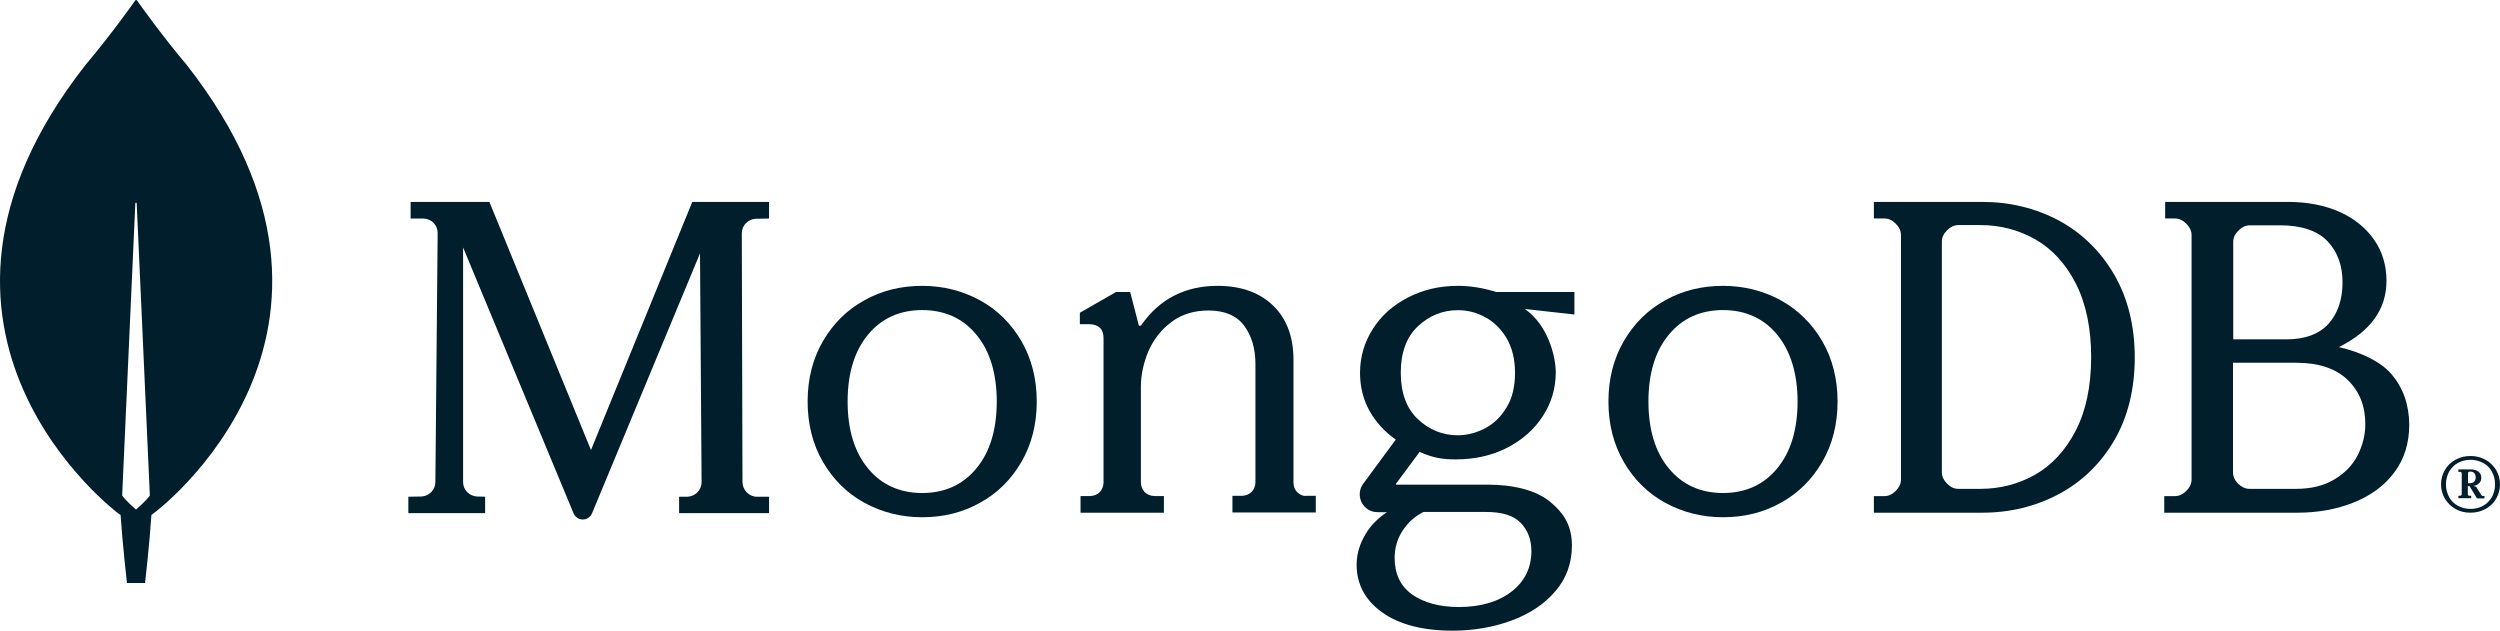
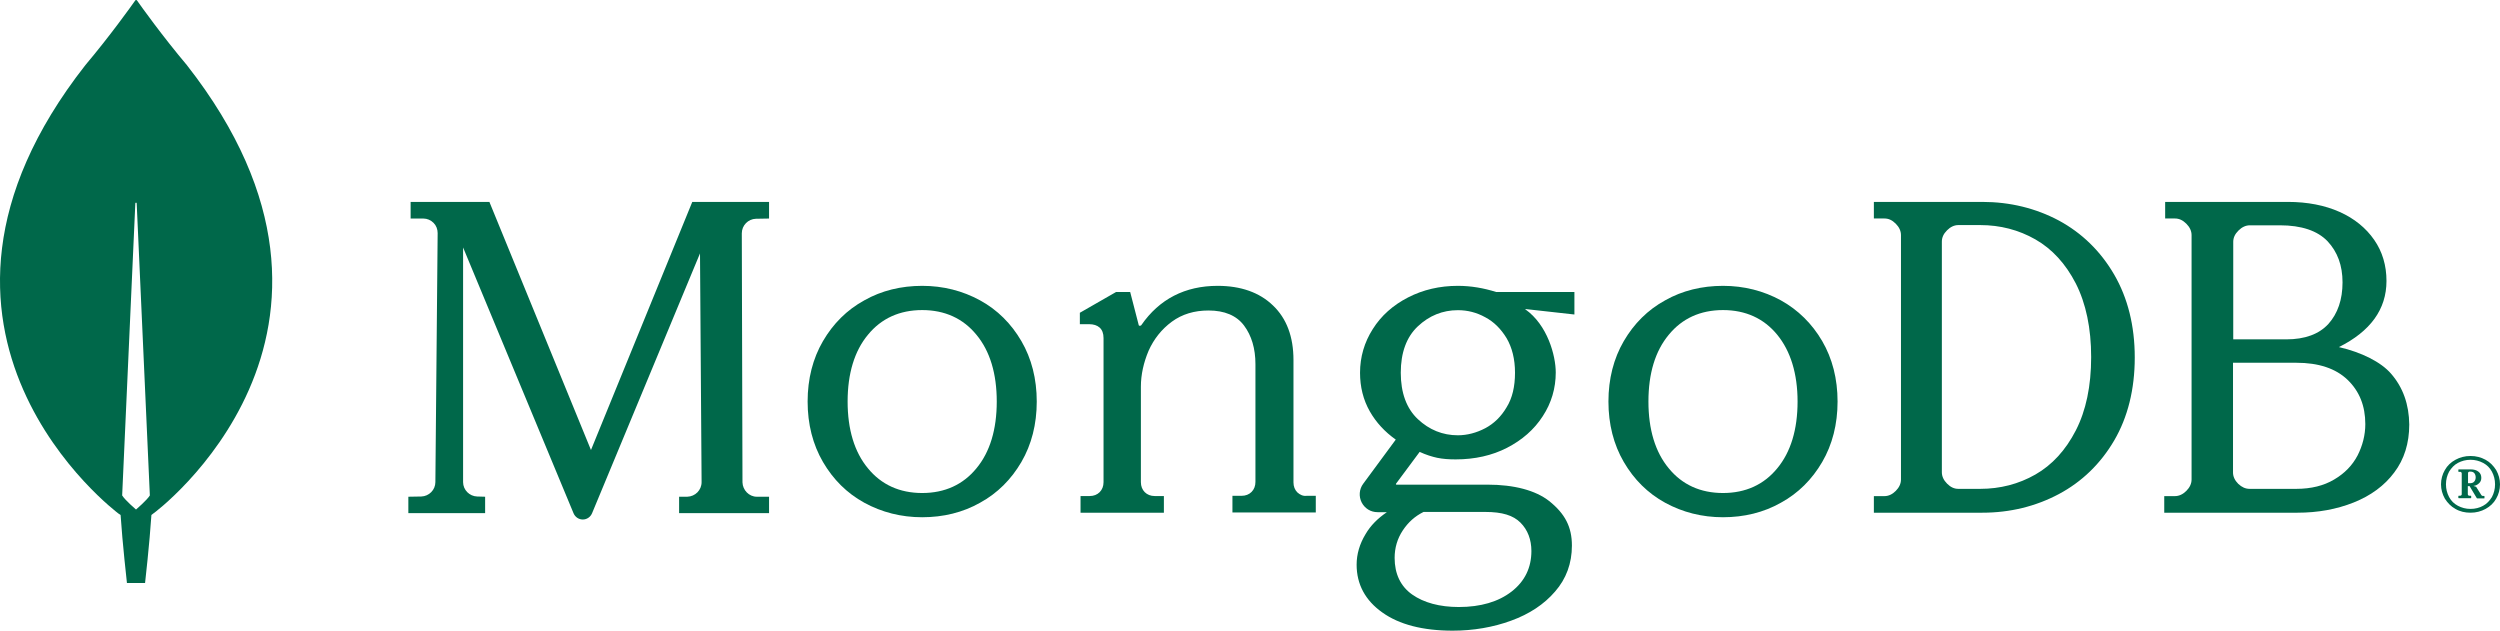
<svg xmlns="http://www.w3.org/2000/svg" width="1102" height="278" viewBox="0 0 1102 278" fill="none">
-   <path d="M82.323 28.644C71.537 15.847 62.248 2.849 60.351 0.15C60.151 -0.05 59.852 -0.05 59.652 0.15C57.754 2.849 48.466 15.847 37.68 28.644C-54.902 146.721 52.261 226.406 52.261 226.406L53.16 227.006C53.959 239.303 55.956 257 55.956 257H59.951H63.946C63.946 257 65.944 239.403 66.743 227.006L67.642 226.306C67.741 226.406 174.905 146.721 82.323 28.644ZM59.951 224.606C59.951 224.606 55.158 220.507 53.859 218.408V218.207L59.652 89.633C59.652 89.233 60.251 89.233 60.251 89.633L66.044 218.207V218.408C64.745 220.507 59.951 224.606 59.951 224.606Z" fill="#001E2B" />
-   <path d="M260.501 198.369L215.845 89.301L215.745 89H181.001V96.331H186.608C188.31 96.331 189.912 97.034 191.114 98.24C192.315 99.445 192.916 101.052 192.916 102.759L191.915 212.53C191.915 215.944 189.112 218.756 185.707 218.857L180 218.957V226.188H213.843V218.957L210.338 218.857C206.934 218.756 204.13 215.944 204.13 212.53V109.086L252.792 226.188C253.492 227.895 255.094 229 256.897 229C258.699 229 260.301 227.895 261.002 226.188L308.562 111.697L309.263 212.53C309.263 216.045 306.459 218.857 302.955 218.957H299.35V226.188H339V218.957H333.593C330.189 218.957 327.385 216.045 327.285 212.63L326.985 102.859C326.985 99.344 329.788 96.532 333.193 96.432L339 96.331V89H305.157L260.501 198.369Z" fill="#001E2B" />
-   <path d="M571.869 217.046C570.764 215.94 570.162 214.431 570.162 212.62V158.696C570.162 148.435 567.151 140.386 561.127 134.652C555.205 128.917 546.973 126 536.734 126C522.378 126 511.035 131.835 503.104 143.304C503.004 143.505 502.703 143.606 502.402 143.606C502.1 143.606 501.9 143.404 501.9 143.103L498.185 128.716H491.961L476 137.871V142.901H480.116C482.023 142.901 483.629 143.404 484.734 144.411C485.838 145.417 486.44 146.926 486.44 149.038V212.519C486.44 214.33 485.838 215.839 484.734 216.946C483.629 218.052 482.124 218.656 480.317 218.656H476.301V226H513.042V218.656H509.027C507.22 218.656 505.714 218.052 504.61 216.946C503.506 215.839 502.903 214.33 502.903 212.519V170.467C502.903 165.135 504.108 159.803 506.317 154.571C508.625 149.441 512.038 145.115 516.556 141.795C521.073 138.475 526.494 136.865 532.718 136.865C539.745 136.865 545.066 139.078 548.378 143.505C551.691 147.932 553.398 153.666 553.398 160.507V212.419C553.398 214.229 552.795 215.738 551.691 216.845C550.587 217.952 549.081 218.555 547.274 218.555H543.259V225.899H580V218.555H575.985C574.479 218.757 573.073 218.153 571.869 217.046Z" fill="#001E2B" />
-   <path d="M907.546 97.212C897.39 91.804 886.039 89 873.792 89H826V96.311H830.68C832.472 96.311 834.065 97.012 835.658 98.614C837.152 100.116 837.948 101.819 837.948 103.621V211.379C837.948 213.181 837.152 214.884 835.658 216.386C834.165 217.888 832.472 218.689 830.68 218.689H826V226H873.792C886.039 226 897.39 223.196 907.546 217.788C917.701 212.38 925.966 204.368 931.94 194.154C937.914 183.939 941 171.621 941 157.6C941 143.58 937.914 131.362 931.94 121.047C925.866 110.632 917.701 102.72 907.546 97.212ZM921.784 157.4C921.784 170.219 919.494 181.034 915.013 189.747C910.533 198.46 904.558 204.969 897.19 209.176C889.823 213.382 881.658 215.485 872.896 215.485H863.238C861.446 215.485 859.853 214.784 858.26 213.181C856.766 211.679 855.97 209.977 855.97 208.174V106.526C855.97 104.723 856.667 103.121 858.26 101.518C859.753 100.016 861.446 99.215 863.238 99.215H872.896C881.658 99.215 889.823 101.318 897.19 105.524C904.558 109.73 910.533 116.24 915.013 124.952C919.494 133.765 921.784 144.681 921.784 157.4Z" fill="#001E2B" />
-   <path d="M1053.97 164.711C1049.55 159.603 1041.02 155.297 1030.99 152.993C1044.84 146.083 1051.96 136.369 1051.96 123.851C1051.96 117.041 1050.16 110.932 1046.54 105.724C1042.93 100.517 1037.81 96.311 1031.29 93.406C1024.76 90.502 1017.13 89 1008.5 89H954.402V96.311H958.718C960.524 96.311 962.13 97.012 963.736 98.614C965.242 100.116 966.045 101.819 966.045 103.621V211.379C966.045 213.181 965.242 214.884 963.736 216.386C962.231 217.888 960.524 218.689 958.718 218.689H954V226H1012.72C1021.65 226 1029.98 224.498 1037.51 221.493C1045.04 218.489 1051.06 214.083 1055.38 208.274C1059.79 202.466 1062 195.355 1062 187.143C1061.9 178.33 1059.29 170.819 1053.97 164.711ZM986.621 213.281C985.115 211.779 984.312 210.077 984.312 208.274V159.903H1012.22C1022.05 159.903 1029.58 162.407 1034.8 167.414C1040.02 172.422 1042.63 178.931 1042.63 186.943C1042.63 191.75 1041.42 196.457 1039.22 200.763C1036.91 205.17 1033.49 208.675 1028.88 211.379C1024.36 214.083 1018.74 215.485 1012.22 215.485H991.639C989.833 215.485 988.227 214.784 986.621 213.281ZM984.413 149.588V106.626C984.413 104.823 985.115 103.221 986.721 101.618C988.227 100.116 989.933 99.315 991.74 99.315H1004.99C1014.52 99.315 1021.55 101.719 1025.97 106.325C1030.38 111.032 1032.59 117.041 1032.59 124.452C1032.59 132.063 1030.48 138.172 1026.37 142.778C1022.25 147.285 1016.03 149.588 1007.8 149.588H984.413Z" fill="#001E2B" />
-   <path d="M431.999 132.388C424.329 128.196 415.763 126 406.5 126C397.237 126 388.571 128.096 381.001 132.388C373.331 136.579 367.255 142.667 362.773 150.352C358.291 158.037 356 167.02 356 177C356 186.98 358.291 195.963 362.773 203.648C367.255 211.333 373.331 217.421 381.001 221.613C388.671 225.804 397.237 228 406.5 228C415.763 228 424.429 225.904 431.999 221.613C439.669 217.421 445.745 211.333 450.227 203.648C454.709 195.963 457 186.98 457 177C457 167.02 454.709 158.037 450.227 150.352C445.745 142.667 439.669 136.579 431.999 132.388ZM439.37 177C439.37 189.276 436.382 199.256 430.405 206.442C424.529 213.628 416.461 217.321 406.5 217.321C396.54 217.321 388.471 213.628 382.595 206.442C376.618 199.256 373.63 189.276 373.63 177C373.63 164.724 376.618 154.744 382.595 147.558C388.471 140.372 396.54 136.679 406.5 136.679C416.461 136.679 424.529 140.372 430.405 147.558C436.382 154.744 439.37 164.724 439.37 177Z" fill="#001E2B" />
-   <path d="M784.999 132.388C777.329 128.196 768.763 126 759.5 126C750.237 126 741.571 128.096 734.001 132.388C726.331 136.579 720.255 142.667 715.773 150.352C711.291 158.037 709 167.02 709 177C709 186.98 711.291 195.963 715.773 203.648C720.255 211.333 726.331 217.421 734.001 221.613C741.671 225.804 750.237 228 759.5 228C768.763 228 777.429 225.904 784.999 221.613C792.669 217.421 798.745 211.333 803.227 203.648C807.709 195.963 810 186.98 810 177C810 167.02 807.709 158.037 803.227 150.352C798.745 142.667 792.569 136.579 784.999 132.388ZM792.37 177C792.37 189.276 789.381 199.256 783.405 206.442C777.528 213.628 769.46 217.321 759.5 217.321C749.539 217.321 741.471 213.628 735.595 206.442C729.618 199.256 726.63 189.276 726.63 177C726.63 164.624 729.618 154.744 735.595 147.558C741.471 140.372 749.539 136.679 759.5 136.679C769.46 136.679 777.528 140.372 783.405 147.558C789.282 154.744 792.37 164.724 792.37 177Z" fill="#001E2B" />
-   <path d="M642.64 126C634.614 126 627.292 127.704 620.671 131.113C614.05 134.522 608.834 139.135 605.122 145.05C601.411 150.865 599.505 157.383 599.505 164.301C599.505 170.517 600.909 176.232 603.818 181.346C606.627 186.259 610.439 190.369 615.254 193.778L600.909 213.23C599.103 215.636 598.903 218.844 600.207 221.451C601.611 224.158 604.219 225.763 607.229 225.763H611.342C607.329 228.47 604.119 231.678 601.912 235.488C599.304 239.799 598 244.311 598 248.923C598 257.546 601.812 264.665 609.335 269.979C616.759 275.293 627.191 278 640.332 278C649.461 278 658.188 276.496 666.113 273.588C674.138 270.681 680.658 266.369 685.473 260.755C690.389 255.14 692.897 248.322 692.897 240.501C692.897 232.28 689.887 226.464 682.865 220.85C676.847 216.137 667.417 213.631 655.68 213.631H615.555C615.455 213.631 615.354 213.53 615.354 213.53C615.354 213.53 615.254 213.33 615.354 213.23L625.787 199.193C628.596 200.496 631.204 201.298 633.511 201.799C635.918 202.301 638.627 202.501 641.636 202.501C650.063 202.501 657.687 200.797 664.307 197.388C670.928 193.979 676.245 189.367 680.057 183.451C683.868 177.636 685.774 171.119 685.774 164.201C685.774 156.781 682.163 143.245 672.332 136.327C672.332 136.227 672.433 136.227 672.433 136.227L694 138.633V128.707H659.492C654.075 127.003 648.458 126 642.64 126ZM654.677 188.765C650.865 190.77 646.752 191.873 642.64 191.873C635.919 191.873 630 189.467 624.984 184.755C619.969 180.042 617.461 173.124 617.461 164.301C617.461 155.478 619.969 148.559 624.984 143.847C630 139.135 635.919 136.728 642.64 136.728C646.853 136.728 650.865 137.731 654.677 139.836C658.489 141.842 661.599 144.95 664.107 149.061C666.514 153.172 667.818 158.285 667.818 164.301C667.818 170.417 666.614 175.53 664.107 179.541C661.699 183.652 658.489 186.76 654.677 188.765ZM627.492 225.662H654.677C662.201 225.662 667.016 227.166 670.226 230.375C673.436 233.583 675.041 237.894 675.041 242.908C675.041 250.227 672.132 256.243 666.314 260.755C660.495 265.267 652.671 267.573 643.041 267.573C634.614 267.573 627.592 265.668 622.476 262.058C617.36 258.449 614.752 252.934 614.752 245.916C614.752 241.504 615.956 237.393 618.364 233.784C620.771 230.174 623.68 227.567 627.492 225.662Z" fill="#001E2B" />
-   <path d="M1082.35 224.327C1080.37 223.244 1078.88 221.669 1077.69 219.799C1076.6 217.831 1076 215.764 1076 213.5C1076 211.236 1076.6 209.071 1077.69 207.201C1078.78 205.232 1080.37 203.756 1082.35 202.673C1084.34 201.591 1086.52 201 1089 201C1091.48 201 1093.66 201.591 1095.65 202.673C1097.63 203.756 1099.12 205.331 1100.31 207.201C1101.4 209.169 1102 211.236 1102 213.5C1102 215.764 1101.4 217.929 1100.31 219.799C1099.22 221.768 1097.63 223.244 1095.65 224.327C1093.66 225.409 1091.48 226 1089 226C1086.62 226 1084.34 225.508 1082.35 224.327ZM1094.56 222.949C1096.24 222.063 1097.44 220.685 1098.43 219.11C1099.32 217.437 1099.82 215.567 1099.82 213.5C1099.82 211.433 1099.32 209.563 1098.43 207.89C1097.53 206.217 1096.24 204.937 1094.56 204.051C1092.87 203.165 1091.08 202.673 1089 202.673C1086.92 202.673 1085.13 203.165 1083.44 204.051C1081.76 204.937 1080.56 206.315 1079.57 207.89C1078.68 209.563 1078.18 211.433 1078.18 213.5C1078.18 215.567 1078.68 217.437 1079.57 219.11C1080.47 220.783 1081.76 222.063 1083.44 222.949C1085.13 223.835 1086.92 224.327 1089 224.327C1091.08 224.327 1092.97 223.835 1094.56 222.949ZM1083.64 219.504V218.618L1083.84 218.52H1084.44C1084.63 218.52 1084.83 218.421 1084.93 218.323C1085.13 218.126 1085.13 218.028 1085.13 217.831V208.677C1085.13 208.48 1085.03 208.284 1084.93 208.185C1084.73 207.988 1084.63 207.988 1084.44 207.988H1083.84L1083.64 207.89V207.004L1083.84 206.906H1089C1090.49 206.906 1091.58 207.201 1092.47 207.89C1093.37 208.579 1093.76 209.465 1093.76 210.646C1093.76 211.532 1093.47 212.417 1092.77 213.008C1092.08 213.697 1091.28 214.091 1090.29 214.189L1091.48 214.583L1093.76 218.224C1093.96 218.52 1094.16 218.618 1094.46 218.618H1095.05L1095.15 218.717V219.602L1095.05 219.701H1091.98L1091.78 219.602L1088.6 214.287H1087.81V217.831C1087.81 218.028 1087.91 218.224 1088.01 218.323C1088.21 218.52 1088.31 218.52 1088.5 218.52H1089.1L1089.3 218.618V219.504L1089.1 219.602H1083.84L1083.64 219.504ZM1088.7 213.008C1089.5 213.008 1090.19 212.811 1090.59 212.319C1090.98 211.925 1091.28 211.236 1091.28 210.449C1091.28 209.661 1091.08 209.071 1090.69 208.579C1090.29 208.087 1089.69 207.89 1089 207.89H1088.6C1088.4 207.89 1088.21 207.988 1088.11 208.087C1087.91 208.283 1087.91 208.382 1087.91 208.579V213.008H1088.7Z" fill="#001E2B" />
+   <path d="M82.323 28.644C71.537 15.847 62.248 2.849 60.351 0.15C60.151 -0.05 59.852 -0.05 59.652 0.15C57.754 2.849 48.466 15.847 37.68 28.644C-54.902 146.721 52.261 226.406 52.261 226.406L53.16 227.006C53.959 239.303 55.956 257 55.956 257H59.951H63.946C63.946 257 65.944 239.403 66.743 227.006L67.642 226.306C67.741 226.406 174.905 146.721 82.323 28.644ZM59.951 224.606C59.951 224.606 55.158 220.507 53.859 218.408V218.207L59.652 89.633C59.652 89.233 60.251 89.233 60.251 89.633L66.044 218.207V218.408C64.745 220.507 59.951 224.606 59.951 224.606Z" fill="#00684A" />
+   <path d="M260.501 198.369L215.845 89.301L215.745 89H181.001V96.331H186.608C188.31 96.331 189.912 97.034 191.114 98.24C192.315 99.445 192.916 101.052 192.916 102.759L191.915 212.53C191.915 215.944 189.112 218.756 185.707 218.857L180 218.957V226.188H213.843V218.957L210.338 218.857C206.934 218.756 204.13 215.944 204.13 212.53V109.086L252.792 226.188C253.492 227.895 255.094 229 256.897 229C258.699 229 260.301 227.895 261.002 226.188L308.562 111.697L309.263 212.53C309.263 216.045 306.459 218.857 302.955 218.957H299.35V226.188H339V218.957H333.593C330.189 218.957 327.385 216.045 327.285 212.63L326.985 102.859C326.985 99.344 329.788 96.532 333.193 96.432L339 96.331V89H305.157L260.501 198.369Z" fill="#00684A" />
+   <path d="M571.869 217.046C570.764 215.94 570.162 214.431 570.162 212.62V158.696C570.162 148.435 567.151 140.386 561.127 134.652C555.205 128.917 546.973 126 536.734 126C522.378 126 511.035 131.835 503.104 143.304C503.004 143.505 502.703 143.606 502.402 143.606C502.1 143.606 501.9 143.404 501.9 143.103L498.185 128.716H491.961L476 137.871V142.901H480.116C482.023 142.901 483.629 143.404 484.734 144.411C485.838 145.417 486.44 146.926 486.44 149.038V212.519C486.44 214.33 485.838 215.839 484.734 216.946C483.629 218.052 482.124 218.656 480.317 218.656H476.301V226H513.042V218.656H509.027C507.22 218.656 505.714 218.052 504.61 216.946C503.506 215.839 502.903 214.33 502.903 212.519V170.467C502.903 165.135 504.108 159.803 506.317 154.571C508.625 149.441 512.038 145.115 516.556 141.795C521.073 138.475 526.494 136.865 532.718 136.865C539.745 136.865 545.066 139.078 548.378 143.505C551.691 147.932 553.398 153.666 553.398 160.507V212.419C553.398 214.229 552.795 215.738 551.691 216.845C550.587 217.952 549.081 218.555 547.274 218.555H543.259V225.899H580V218.555H575.985C574.479 218.757 573.073 218.153 571.869 217.046Z" fill="#00684A" />
+   <path d="M907.546 97.212C897.39 91.804 886.039 89 873.792 89H826V96.311H830.68C832.472 96.311 834.065 97.012 835.658 98.614C837.152 100.116 837.948 101.819 837.948 103.621V211.379C837.948 213.181 837.152 214.884 835.658 216.386C834.165 217.888 832.472 218.689 830.68 218.689H826V226H873.792C886.039 226 897.39 223.196 907.546 217.788C917.701 212.38 925.966 204.368 931.94 194.154C937.914 183.939 941 171.621 941 157.6C941 143.58 937.914 131.362 931.94 121.047C925.866 110.632 917.701 102.72 907.546 97.212ZM921.784 157.4C921.784 170.219 919.494 181.034 915.013 189.747C910.533 198.46 904.558 204.969 897.19 209.176C889.823 213.382 881.658 215.485 872.896 215.485H863.238C861.446 215.485 859.853 214.784 858.26 213.181C856.766 211.679 855.97 209.977 855.97 208.174V106.526C855.97 104.723 856.667 103.121 858.26 101.518C859.753 100.016 861.446 99.215 863.238 99.215H872.896C881.658 99.215 889.823 101.318 897.19 105.524C904.558 109.73 910.533 116.24 915.013 124.952C919.494 133.765 921.784 144.681 921.784 157.4Z" fill="#00684A" />
+   <path d="M1053.97 164.711C1049.55 159.603 1041.02 155.297 1030.99 152.993C1044.84 146.083 1051.96 136.369 1051.96 123.851C1051.96 117.041 1050.16 110.932 1046.54 105.724C1042.93 100.517 1037.81 96.311 1031.29 93.406C1024.76 90.502 1017.13 89 1008.5 89H954.402V96.311H958.718C960.524 96.311 962.13 97.012 963.736 98.614C965.242 100.116 966.045 101.819 966.045 103.621V211.379C966.045 213.181 965.242 214.884 963.736 216.386C962.231 217.888 960.524 218.689 958.718 218.689H954V226H1012.72C1021.65 226 1029.98 224.498 1037.51 221.493C1045.04 218.489 1051.06 214.083 1055.38 208.274C1059.79 202.466 1062 195.355 1062 187.143C1061.9 178.33 1059.29 170.819 1053.97 164.711ZM986.621 213.281C985.115 211.779 984.312 210.077 984.312 208.274V159.903H1012.22C1022.05 159.903 1029.58 162.407 1034.8 167.414C1040.02 172.422 1042.63 178.931 1042.63 186.943C1042.63 191.75 1041.42 196.457 1039.22 200.763C1036.91 205.17 1033.49 208.675 1028.88 211.379C1024.36 214.083 1018.74 215.485 1012.22 215.485H991.639C989.833 215.485 988.227 214.784 986.621 213.281ZM984.413 149.588V106.626C984.413 104.823 985.115 103.221 986.721 101.618C988.227 100.116 989.933 99.315 991.74 99.315H1004.99C1014.52 99.315 1021.55 101.719 1025.97 106.325C1030.38 111.032 1032.59 117.041 1032.59 124.452C1032.59 132.063 1030.48 138.172 1026.37 142.778C1022.25 147.285 1016.03 149.588 1007.8 149.588H984.413Z" fill="#00684A" />
+   <path d="M431.999 132.388C424.329 128.196 415.763 126 406.5 126C397.237 126 388.571 128.096 381.001 132.388C373.331 136.579 367.255 142.667 362.773 150.352C358.291 158.037 356 167.02 356 177C356 186.98 358.291 195.963 362.773 203.648C367.255 211.333 373.331 217.421 381.001 221.613C388.671 225.804 397.237 228 406.5 228C415.763 228 424.429 225.904 431.999 221.613C439.669 217.421 445.745 211.333 450.227 203.648C454.709 195.963 457 186.98 457 177C457 167.02 454.709 158.037 450.227 150.352C445.745 142.667 439.669 136.579 431.999 132.388ZM439.37 177C439.37 189.276 436.382 199.256 430.405 206.442C424.529 213.628 416.461 217.321 406.5 217.321C396.54 217.321 388.471 213.628 382.595 206.442C376.618 199.256 373.63 189.276 373.63 177C373.63 164.724 376.618 154.744 382.595 147.558C388.471 140.372 396.54 136.679 406.5 136.679C416.461 136.679 424.529 140.372 430.405 147.558C436.382 154.744 439.37 164.724 439.37 177Z" fill="#00684A" />
+   <path d="M784.999 132.388C777.329 128.196 768.763 126 759.5 126C750.237 126 741.571 128.096 734.001 132.388C726.331 136.579 720.255 142.667 715.773 150.352C711.291 158.037 709 167.02 709 177C709 186.98 711.291 195.963 715.773 203.648C720.255 211.333 726.331 217.421 734.001 221.613C741.671 225.804 750.237 228 759.5 228C768.763 228 777.429 225.904 784.999 221.613C792.669 217.421 798.745 211.333 803.227 203.648C807.709 195.963 810 186.98 810 177C810 167.02 807.709 158.037 803.227 150.352C798.745 142.667 792.569 136.579 784.999 132.388ZM792.37 177C792.37 189.276 789.381 199.256 783.405 206.442C777.528 213.628 769.46 217.321 759.5 217.321C749.539 217.321 741.471 213.628 735.595 206.442C729.618 199.256 726.63 189.276 726.63 177C726.63 164.624 729.618 154.744 735.595 147.558C741.471 140.372 749.539 136.679 759.5 136.679C769.46 136.679 777.528 140.372 783.405 147.558C789.282 154.744 792.37 164.724 792.37 177Z" fill="#00684A" />
+   <path d="M642.64 126C634.614 126 627.292 127.704 620.671 131.113C614.05 134.522 608.834 139.135 605.122 145.05C601.411 150.865 599.505 157.383 599.505 164.301C599.505 170.517 600.909 176.232 603.818 181.346C606.627 186.259 610.439 190.369 615.254 193.778L600.909 213.23C599.103 215.636 598.903 218.844 600.207 221.451C601.611 224.158 604.219 225.763 607.229 225.763H611.342C607.329 228.47 604.119 231.678 601.912 235.488C599.304 239.799 598 244.311 598 248.923C598 257.546 601.812 264.665 609.335 269.979C616.759 275.293 627.191 278 640.332 278C649.461 278 658.188 276.496 666.113 273.588C674.138 270.681 680.658 266.369 685.473 260.755C690.389 255.14 692.897 248.322 692.897 240.501C692.897 232.28 689.887 226.464 682.865 220.85C676.847 216.137 667.417 213.631 655.68 213.631H615.555C615.455 213.631 615.354 213.53 615.354 213.53C615.354 213.53 615.254 213.33 615.354 213.23L625.787 199.193C628.596 200.496 631.204 201.298 633.511 201.799C635.918 202.301 638.627 202.501 641.636 202.501C650.063 202.501 657.687 200.797 664.307 197.388C670.928 193.979 676.245 189.367 680.057 183.451C683.868 177.636 685.774 171.119 685.774 164.201C685.774 156.781 682.163 143.245 672.332 136.327C672.332 136.227 672.433 136.227 672.433 136.227L694 138.633V128.707H659.492C654.075 127.003 648.458 126 642.64 126ZM654.677 188.765C650.865 190.77 646.752 191.873 642.64 191.873C635.919 191.873 630 189.467 624.984 184.755C619.969 180.042 617.461 173.124 617.461 164.301C617.461 155.478 619.969 148.559 624.984 143.847C630 139.135 635.919 136.728 642.64 136.728C646.853 136.728 650.865 137.731 654.677 139.836C658.489 141.842 661.599 144.95 664.107 149.061C666.514 153.172 667.818 158.285 667.818 164.301C667.818 170.417 666.614 175.53 664.107 179.541C661.699 183.652 658.489 186.76 654.677 188.765ZM627.492 225.662H654.677C662.201 225.662 667.016 227.166 670.226 230.375C673.436 233.583 675.041 237.894 675.041 242.908C675.041 250.227 672.132 256.243 666.314 260.755C660.495 265.267 652.671 267.573 643.041 267.573C634.614 267.573 627.592 265.668 622.476 262.058C617.36 258.449 614.752 252.934 614.752 245.916C614.752 241.504 615.956 237.393 618.364 233.784C620.771 230.174 623.68 227.567 627.492 225.662Z" fill="#00684A" />
+   <path d="M1082.35 224.327C1080.37 223.244 1078.88 221.669 1077.69 219.799C1076.6 217.831 1076 215.764 1076 213.5C1076 211.236 1076.6 209.071 1077.69 207.201C1078.78 205.232 1080.37 203.756 1082.35 202.673C1084.34 201.591 1086.52 201 1089 201C1091.48 201 1093.66 201.591 1095.65 202.673C1097.63 203.756 1099.12 205.331 1100.31 207.201C1101.4 209.169 1102 211.236 1102 213.5C1102 215.764 1101.4 217.929 1100.31 219.799C1099.22 221.768 1097.63 223.244 1095.65 224.327C1093.66 225.409 1091.48 226 1089 226C1086.62 226 1084.34 225.508 1082.35 224.327ZM1094.56 222.949C1096.24 222.063 1097.44 220.685 1098.43 219.11C1099.32 217.437 1099.82 215.567 1099.82 213.5C1099.82 211.433 1099.32 209.563 1098.43 207.89C1097.53 206.217 1096.24 204.937 1094.56 204.051C1092.87 203.165 1091.08 202.673 1089 202.673C1086.92 202.673 1085.13 203.165 1083.44 204.051C1081.76 204.937 1080.56 206.315 1079.57 207.89C1078.68 209.563 1078.18 211.433 1078.18 213.5C1078.18 215.567 1078.68 217.437 1079.57 219.11C1080.47 220.783 1081.76 222.063 1083.44 222.949C1085.13 223.835 1086.92 224.327 1089 224.327C1091.08 224.327 1092.97 223.835 1094.56 222.949ZM1083.64 219.504V218.618L1083.84 218.52H1084.44C1084.63 218.52 1084.83 218.421 1084.93 218.323C1085.13 218.126 1085.13 218.028 1085.13 217.831V208.677C1085.13 208.48 1085.03 208.284 1084.93 208.185C1084.73 207.988 1084.63 207.988 1084.44 207.988H1083.84L1083.64 207.89V207.004L1083.84 206.906H1089C1090.49 206.906 1091.58 207.201 1092.47 207.89C1093.37 208.579 1093.76 209.465 1093.76 210.646C1093.76 211.532 1093.47 212.417 1092.77 213.008C1092.08 213.697 1091.28 214.091 1090.29 214.189L1091.48 214.583L1093.76 218.224C1093.96 218.52 1094.16 218.618 1094.46 218.618H1095.05L1095.15 218.717V219.602L1095.05 219.701H1091.98L1091.78 219.602L1088.6 214.287H1087.81V217.831C1087.81 218.028 1087.91 218.224 1088.01 218.323C1088.21 218.52 1088.31 218.52 1088.5 218.52H1089.1L1089.3 218.618V219.504L1089.1 219.602H1083.84L1083.64 219.504ZM1088.7 213.008C1089.5 213.008 1090.19 212.811 1090.59 212.319C1090.98 211.925 1091.28 211.236 1091.28 210.449C1091.28 209.661 1091.08 209.071 1090.69 208.579C1090.29 208.087 1089.69 207.89 1089 207.89H1088.6C1088.4 207.89 1088.21 207.988 1088.11 208.087C1087.91 208.283 1087.91 208.382 1087.91 208.579V213.008H1088.7Z" fill="#00684A" />
</svg>
